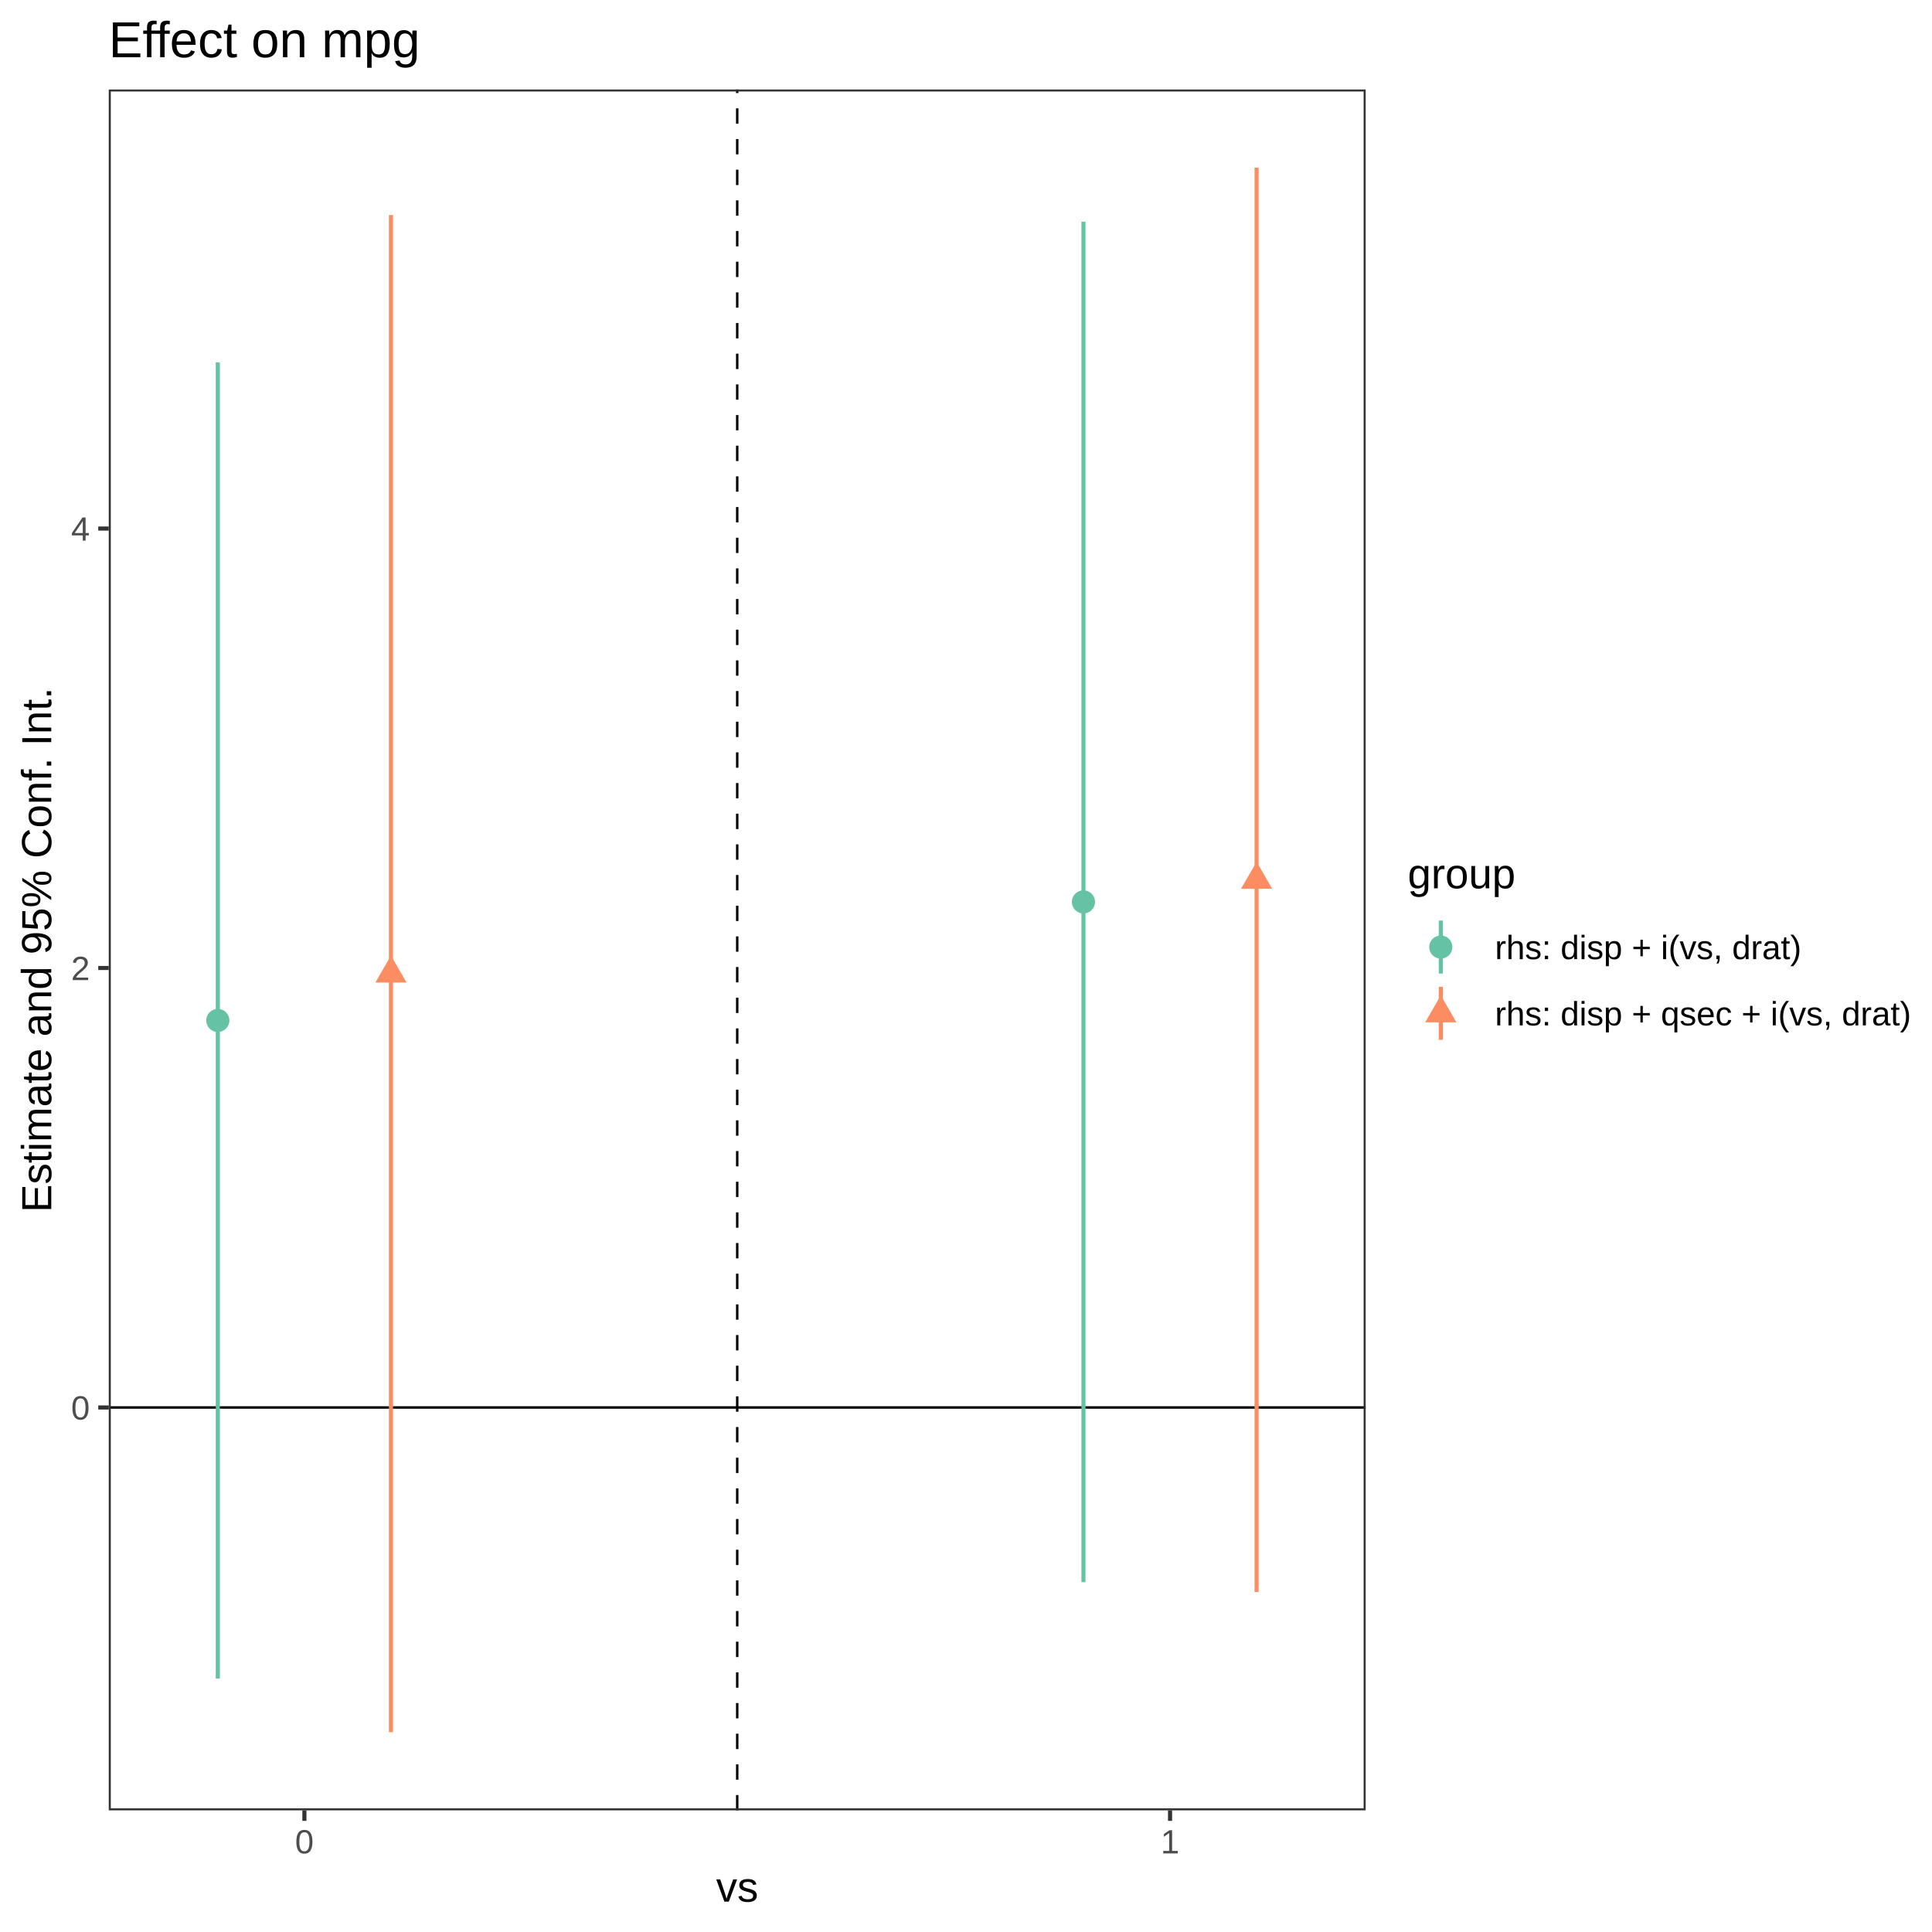
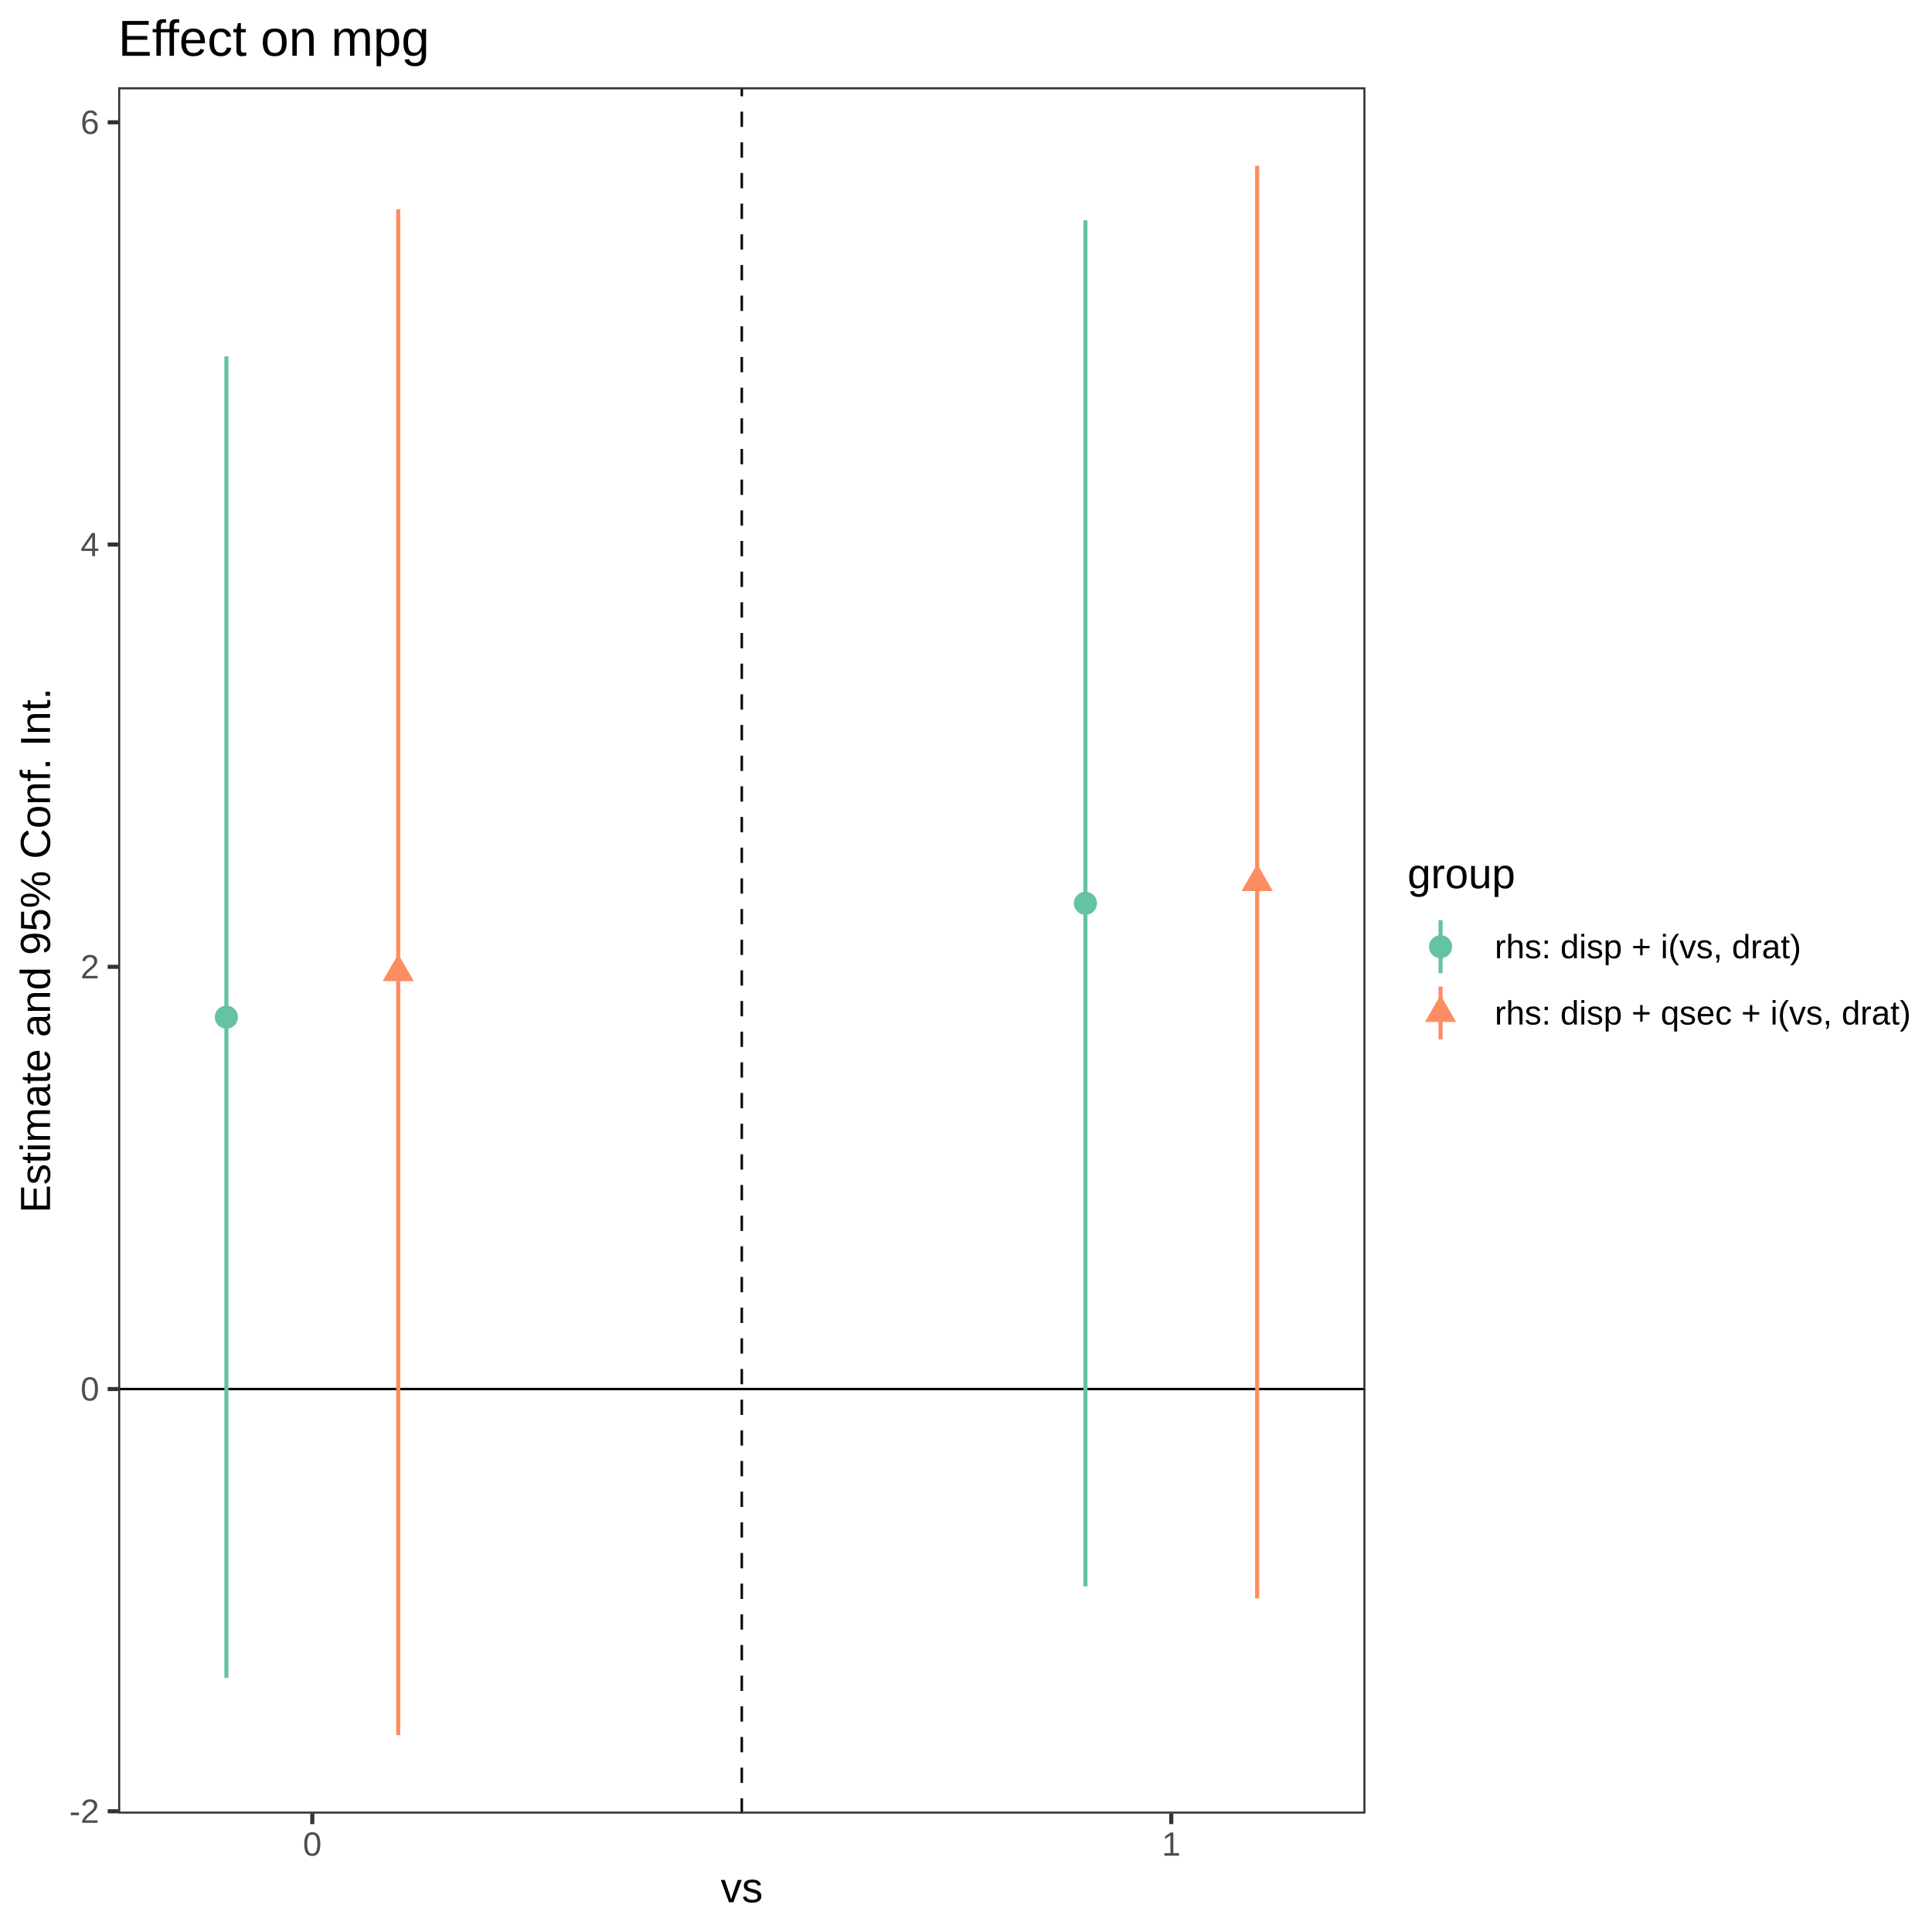
<svg xmlns="http://www.w3.org/2000/svg" class="svglite" width="504.00pt" height="504.00pt" viewBox="0 0 504.00 504.00">
  <defs>
    <style type="text/css">
    .svglite line, .svglite polyline, .svglite polygon, .svglite path, .svglite rect, .svglite circle {
      fill: none;
      stroke: #000000;
      stroke-linecap: round;
      stroke-linejoin: round;
      stroke-miterlimit: 10.00;
    }
    .svglite text {
      white-space: pre;
    }
  </style>
  </defs>
  <rect width="100%" height="100%" style="stroke: none; fill: #FFFFFF;" />
  <defs>
    <clipPath id="cpMC4wMHw1MDQuMDB8MC4wMHw1MDQuMDA=">
      <rect x="0.00" y="0.00" width="504.00" height="504.00" />
    </clipPath>
  </defs>
  <g clip-path="url(#cpMC4wMHw1MDQuMDB8MC4wMHw1MDQuMDA=)">
    <rect x="0.00" y="-0" width="504.00" height="504.00" style="stroke-width: 1.07; stroke: #FFFFFF; fill: #FFFFFF;" />
  </g>
  <defs>
-     <clipPath id="cpMjguMzd8MzU2LjI2fDIzLjM0fDQ3Mi4yNw==">
-       <rect x="28.37" y="23.34" width="327.89" height="448.93" />
+     <clipPath id="cpMzAuODN8MzU2LjIwfDIyLjc3fDQ3My4xMg==">
+       <rect x="30.83" y="22.77" width="325.37" height="450.35" />
    </clipPath>
  </defs>
-   <g clip-path="url(#cpMjguMzd8MzU2LjI2fDIzLjM0fDQ3Mi4yNw==)">
-     <rect x="28.37" y="23.34" width="327.89" height="448.93" style="stroke-width: 1.07; stroke: none; fill: #FFFFFF;" />
-     <line x1="192.32" y1="472.27" x2="192.32" y2="23.34" style="stroke-width: 0.64; stroke-dasharray: 4.00,4.00; stroke-linecap: butt;" />
-     <line x1="28.37" y1="367.17" x2="356.26" y2="367.17" style="stroke-width: 0.64; stroke-linecap: butt;" />
-     <line x1="56.82" y1="437.88" x2="56.82" y2="94.53" style="stroke-width: 1.07; stroke: #66C2A5; stroke-linecap: butt;" />
-     <line x1="101.99" y1="451.86" x2="101.99" y2="56.09" style="stroke-width: 1.07; stroke: #FC8D62; stroke-linecap: butt;" />
-     <line x1="282.64" y1="412.74" x2="282.64" y2="57.83" style="stroke-width: 1.07; stroke: #66C2A5; stroke-linecap: butt;" />
-     <line x1="327.81" y1="415.28" x2="327.81" y2="43.74" style="stroke-width: 1.07; stroke: #FC8D62; stroke-linecap: butt;" />
-     <circle cx="56.82" cy="266.20" r="3.02" style="stroke-width: 0.71; stroke: none; fill: #66C2A5;" />
-     <polygon points="101.99,249.28 106.06,256.32 97.92,256.32 " style="stroke-width: 0.71; stroke: none; fill: #FC8D62;" />
-     <circle cx="282.64" cy="235.28" r="3.02" style="stroke-width: 0.71; stroke: none; fill: #66C2A5;" />
-     <polygon points="327.81,224.81 331.88,231.86 323.74,231.86 " style="stroke-width: 0.71; stroke: none; fill: #FC8D62;" />
-     <rect x="28.37" y="23.34" width="327.89" height="448.93" style="stroke-width: 1.07; stroke: #333333;" />
+   <g clip-path="url(#cpMzAuODN8MzU2LjIwfDIyLjc3fDQ3My4xMg==)">
+     <rect x="30.83" y="22.77" width="325.37" height="450.35" style="stroke-width: 1.07; stroke: none; fill: #FFFFFF;" />
+     <line x1="193.51" y1="473.12" x2="193.51" y2="22.77" style="stroke-width: 0.64; stroke-dasharray: 4.00,4.00; stroke-linecap: butt;" />
+     <line x1="30.83" y1="362.36" x2="356.20" y2="362.36" style="stroke-width: 0.64; stroke-linecap: butt;" />
+     <line x1="59.06" y1="437.74" x2="59.06" y2="92.96" style="stroke-width: 1.07; stroke: #66C2A5; stroke-linecap: butt;" />
+     <line x1="103.88" y1="452.65" x2="103.88" y2="54.56" style="stroke-width: 1.07; stroke: #FC8D62; stroke-linecap: butt;" />
+     <line x1="283.15" y1="413.84" x2="283.15" y2="57.45" style="stroke-width: 1.07; stroke: #66C2A5; stroke-linecap: butt;" />
+     <line x1="327.96" y1="416.95" x2="327.96" y2="43.24" style="stroke-width: 1.07; stroke: #FC8D62; stroke-linecap: butt;" />
+     <circle cx="59.06" cy="265.35" r="3.02" style="stroke-width: 0.71; stroke: none; fill: #66C2A5;" />
+     <polygon points="103.88,248.90 107.95,255.95 99.81,255.95 " style="stroke-width: 0.71; stroke: none; fill: #FC8D62;" />
+     <circle cx="283.15" cy="235.64" r="3.02" style="stroke-width: 0.71; stroke: none; fill: #66C2A5;" />
+     <polygon points="327.96,225.39 332.03,232.44 323.89,232.44 " style="stroke-width: 0.71; stroke: none; fill: #FC8D62;" />
+     <rect x="30.83" y="22.77" width="325.37" height="450.35" style="stroke-width: 1.07; stroke: #333333;" />
  </g>
  <g clip-path="url(#cpMC4wMHw1MDQuMDB8MC4wMHw1MDQuMDA=)">
-     <text x="23.44" y="370.32" text-anchor="end" style="font-size: 8.80px;fill: #4D4D4D; font-family: &quot;Arial&quot;;" textLength="4.90px" lengthAdjust="spacingAndGlyphs">0</text>
-     <text x="23.44" y="255.68" text-anchor="end" style="font-size: 8.80px;fill: #4D4D4D; font-family: &quot;Arial&quot;;" textLength="4.90px" lengthAdjust="spacingAndGlyphs">2</text>
-     <text x="23.44" y="141.04" text-anchor="end" style="font-size: 8.80px;fill: #4D4D4D; font-family: &quot;Arial&quot;;" textLength="4.90px" lengthAdjust="spacingAndGlyphs">4</text>
-     <polyline points="25.63,367.17 28.37,367.17 " style="stroke-width: 1.07; stroke: #333333; stroke-linecap: butt;" />
-     <polyline points="25.63,252.52 28.37,252.52 " style="stroke-width: 1.07; stroke: #333333; stroke-linecap: butt;" />
-     <polyline points="25.63,137.88 28.37,137.88 " style="stroke-width: 1.07; stroke: #333333; stroke-linecap: butt;" />
-     <polyline points="79.41,475.01 79.41,472.27 " style="stroke-width: 1.07; stroke: #333333; stroke-linecap: butt;" />
-     <polyline points="305.23,475.01 305.23,472.27 " style="stroke-width: 1.07; stroke: #333333; stroke-linecap: butt;" />
-     <text x="79.41" y="483.50" text-anchor="middle" style="font-size: 8.80px;fill: #4D4D4D; font-family: &quot;Arial&quot;;" textLength="4.90px" lengthAdjust="spacingAndGlyphs">0</text>
-     <text x="305.23" y="483.50" text-anchor="middle" style="font-size: 8.80px;fill: #4D4D4D; font-family: &quot;Arial&quot;;" textLength="4.90px" lengthAdjust="spacingAndGlyphs">1</text>
-     <text x="192.32" y="496.09" text-anchor="middle" style="font-size: 11.00px; font-family: &quot;Arial&quot;;" textLength="11.00px" lengthAdjust="spacingAndGlyphs">vs</text>
-     <text transform="translate(13.37,247.80) rotate(-90)" text-anchor="middle" style="font-size: 11.00px; font-family: &quot;Arial&quot;;" textLength="136.94px" lengthAdjust="spacingAndGlyphs">Estimate and 95% Conf. Int.</text>
-     <rect x="367.22" y="222.62" width="131.30" height="50.36" style="stroke-width: 1.07; stroke: none; fill: #FFFFFF;" />
-     <text x="367.22" y="231.73" style="font-size: 11.00px; font-family: &quot;Arial&quot;;" textLength="28.14px" lengthAdjust="spacingAndGlyphs">group</text>
-     <rect x="367.22" y="238.42" width="17.28" height="17.28" style="stroke-width: 1.07; stroke: none; fill: #FFFFFF;" />
-     <line x1="375.86" y1="253.98" x2="375.86" y2="240.15" style="stroke-width: 1.07; stroke: #66C2A5; stroke-linecap: butt;" />
-     <circle cx="375.86" cy="247.06" r="3.02" style="stroke-width: 0.71; stroke: none; fill: #66C2A5;" />
-     <rect x="367.22" y="255.70" width="17.28" height="17.28" style="stroke-width: 1.07; stroke: none; fill: #FFFFFF;" />
-     <line x1="375.86" y1="271.26" x2="375.86" y2="257.43" style="stroke-width: 1.07; stroke: #FC8D62; stroke-linecap: butt;" />
-     <polygon points="375.86,259.64 379.93,266.69 371.79,266.69 " style="stroke-width: 0.71; stroke: none; fill: #FC8D62;" />
-     <text x="389.98" y="250.22" style="font-size: 8.80px; font-family: &quot;Arial&quot;;" textLength="79.93px" lengthAdjust="spacingAndGlyphs">rhs: disp + i(vs, drat)</text>
-     <text x="389.98" y="267.50" style="font-size: 8.80px; font-family: &quot;Arial&quot;;" textLength="108.54px" lengthAdjust="spacingAndGlyphs">rhs: disp + qsec + i(vs, drat)</text>
-     <text x="28.37" y="14.94" style="font-size: 13.20px; font-family: &quot;Arial&quot;;" textLength="81.39px" lengthAdjust="spacingAndGlyphs">Effect on mpg</text>
+     <text x="25.90" y="475.53" text-anchor="end" style="font-size: 8.80px;fill: #4D4D4D; font-family: &quot;Liberation Sans&quot;;" textLength="7.83px" lengthAdjust="spacingAndGlyphs">-2</text>
+     <text x="25.90" y="365.38" text-anchor="end" style="font-size: 8.80px;fill: #4D4D4D; font-family: &quot;Liberation Sans&quot;;" textLength="4.90px" lengthAdjust="spacingAndGlyphs">0</text>
+     <text x="25.90" y="255.23" text-anchor="end" style="font-size: 8.80px;fill: #4D4D4D; font-family: &quot;Liberation Sans&quot;;" textLength="4.90px" lengthAdjust="spacingAndGlyphs">2</text>
+     <text x="25.90" y="145.09" text-anchor="end" style="font-size: 8.80px;fill: #4D4D4D; font-family: &quot;Liberation Sans&quot;;" textLength="4.90px" lengthAdjust="spacingAndGlyphs">4</text>
+     <text x="25.90" y="34.94" text-anchor="end" style="font-size: 8.80px;fill: #4D4D4D; font-family: &quot;Liberation Sans&quot;;" textLength="4.90px" lengthAdjust="spacingAndGlyphs">6</text>
+     <polyline points="28.09,472.51 30.83,472.51 " style="stroke-width: 1.07; stroke: #333333; stroke-linecap: butt;" />
+     <polyline points="28.09,362.36 30.83,362.36 " style="stroke-width: 1.07; stroke: #333333; stroke-linecap: butt;" />
+     <polyline points="28.09,252.21 30.83,252.21 " style="stroke-width: 1.07; stroke: #333333; stroke-linecap: butt;" />
+     <polyline points="28.09,142.06 30.83,142.06 " style="stroke-width: 1.07; stroke: #333333; stroke-linecap: butt;" />
+     <polyline points="28.09,31.91 30.83,31.91 " style="stroke-width: 1.07; stroke: #333333; stroke-linecap: butt;" />
+     <polyline points="81.47,475.86 81.47,473.12 " style="stroke-width: 1.07; stroke: #333333; stroke-linecap: butt;" />
+     <polyline points="305.55,475.86 305.55,473.12 " style="stroke-width: 1.07; stroke: #333333; stroke-linecap: butt;" />
+     <text x="81.47" y="484.10" text-anchor="middle" style="font-size: 8.80px;fill: #4D4D4D; font-family: &quot;Liberation Sans&quot;;" textLength="4.90px" lengthAdjust="spacingAndGlyphs">0</text>
+     <text x="305.55" y="484.10" text-anchor="middle" style="font-size: 8.80px;fill: #4D4D4D; font-family: &quot;Liberation Sans&quot;;" textLength="4.90px" lengthAdjust="spacingAndGlyphs">1</text>
+     <text x="193.51" y="496.24" text-anchor="middle" style="font-size: 11.00px; font-family: &quot;Liberation Sans&quot;;" textLength="11.00px" lengthAdjust="spacingAndGlyphs">vs</text>
+     <text transform="translate(13.05,247.94) rotate(-90)" text-anchor="middle" style="font-size: 11.00px; font-family: &quot;Liberation Sans&quot;;" textLength="137.03px" lengthAdjust="spacingAndGlyphs">Estimate and 95% Conf. Int.</text>
+     <rect x="367.16" y="223.00" width="131.36" height="49.89" style="stroke-width: 1.07; stroke: none; fill: #FFFFFF;" />
+     <text x="367.16" y="231.71" style="font-size: 11.00px; font-family: &quot;Liberation Sans&quot;;" textLength="28.14px" lengthAdjust="spacingAndGlyphs">group</text>
+     <rect x="367.16" y="238.33" width="17.28" height="17.28" style="stroke-width: 1.07; stroke: none; fill: #FFFFFF;" />
+     <line x1="375.80" y1="253.88" x2="375.80" y2="240.05" style="stroke-width: 1.07; stroke: #66C2A5; stroke-linecap: butt;" />
+     <circle cx="375.80" cy="246.97" r="3.02" style="stroke-width: 0.71; stroke: none; fill: #66C2A5;" />
+     <rect x="367.16" y="255.61" width="17.28" height="17.28" style="stroke-width: 1.07; stroke: none; fill: #FFFFFF;" />
+     <line x1="375.80" y1="271.16" x2="375.80" y2="257.33" style="stroke-width: 1.07; stroke: #FC8D62; stroke-linecap: butt;" />
+     <polygon points="375.80,259.55 379.87,266.60 371.73,266.60 " style="stroke-width: 0.71; stroke: none; fill: #FC8D62;" />
+     <text x="389.92" y="249.99" style="font-size: 8.80px; font-family: &quot;Liberation Sans&quot;;" textLength="79.98px" lengthAdjust="spacingAndGlyphs">rhs: disp + i(vs, drat)</text>
+     <text x="389.92" y="267.27" style="font-size: 8.80px; font-family: &quot;Liberation Sans&quot;;" textLength="108.60px" lengthAdjust="spacingAndGlyphs">rhs: disp + qsec + i(vs, drat)</text>
+     <text x="30.83" y="14.55" style="font-size: 13.20px; font-family: &quot;Liberation Sans&quot;;" textLength="81.15px" lengthAdjust="spacingAndGlyphs">Effect on mpg</text>
  </g>
</svg>
